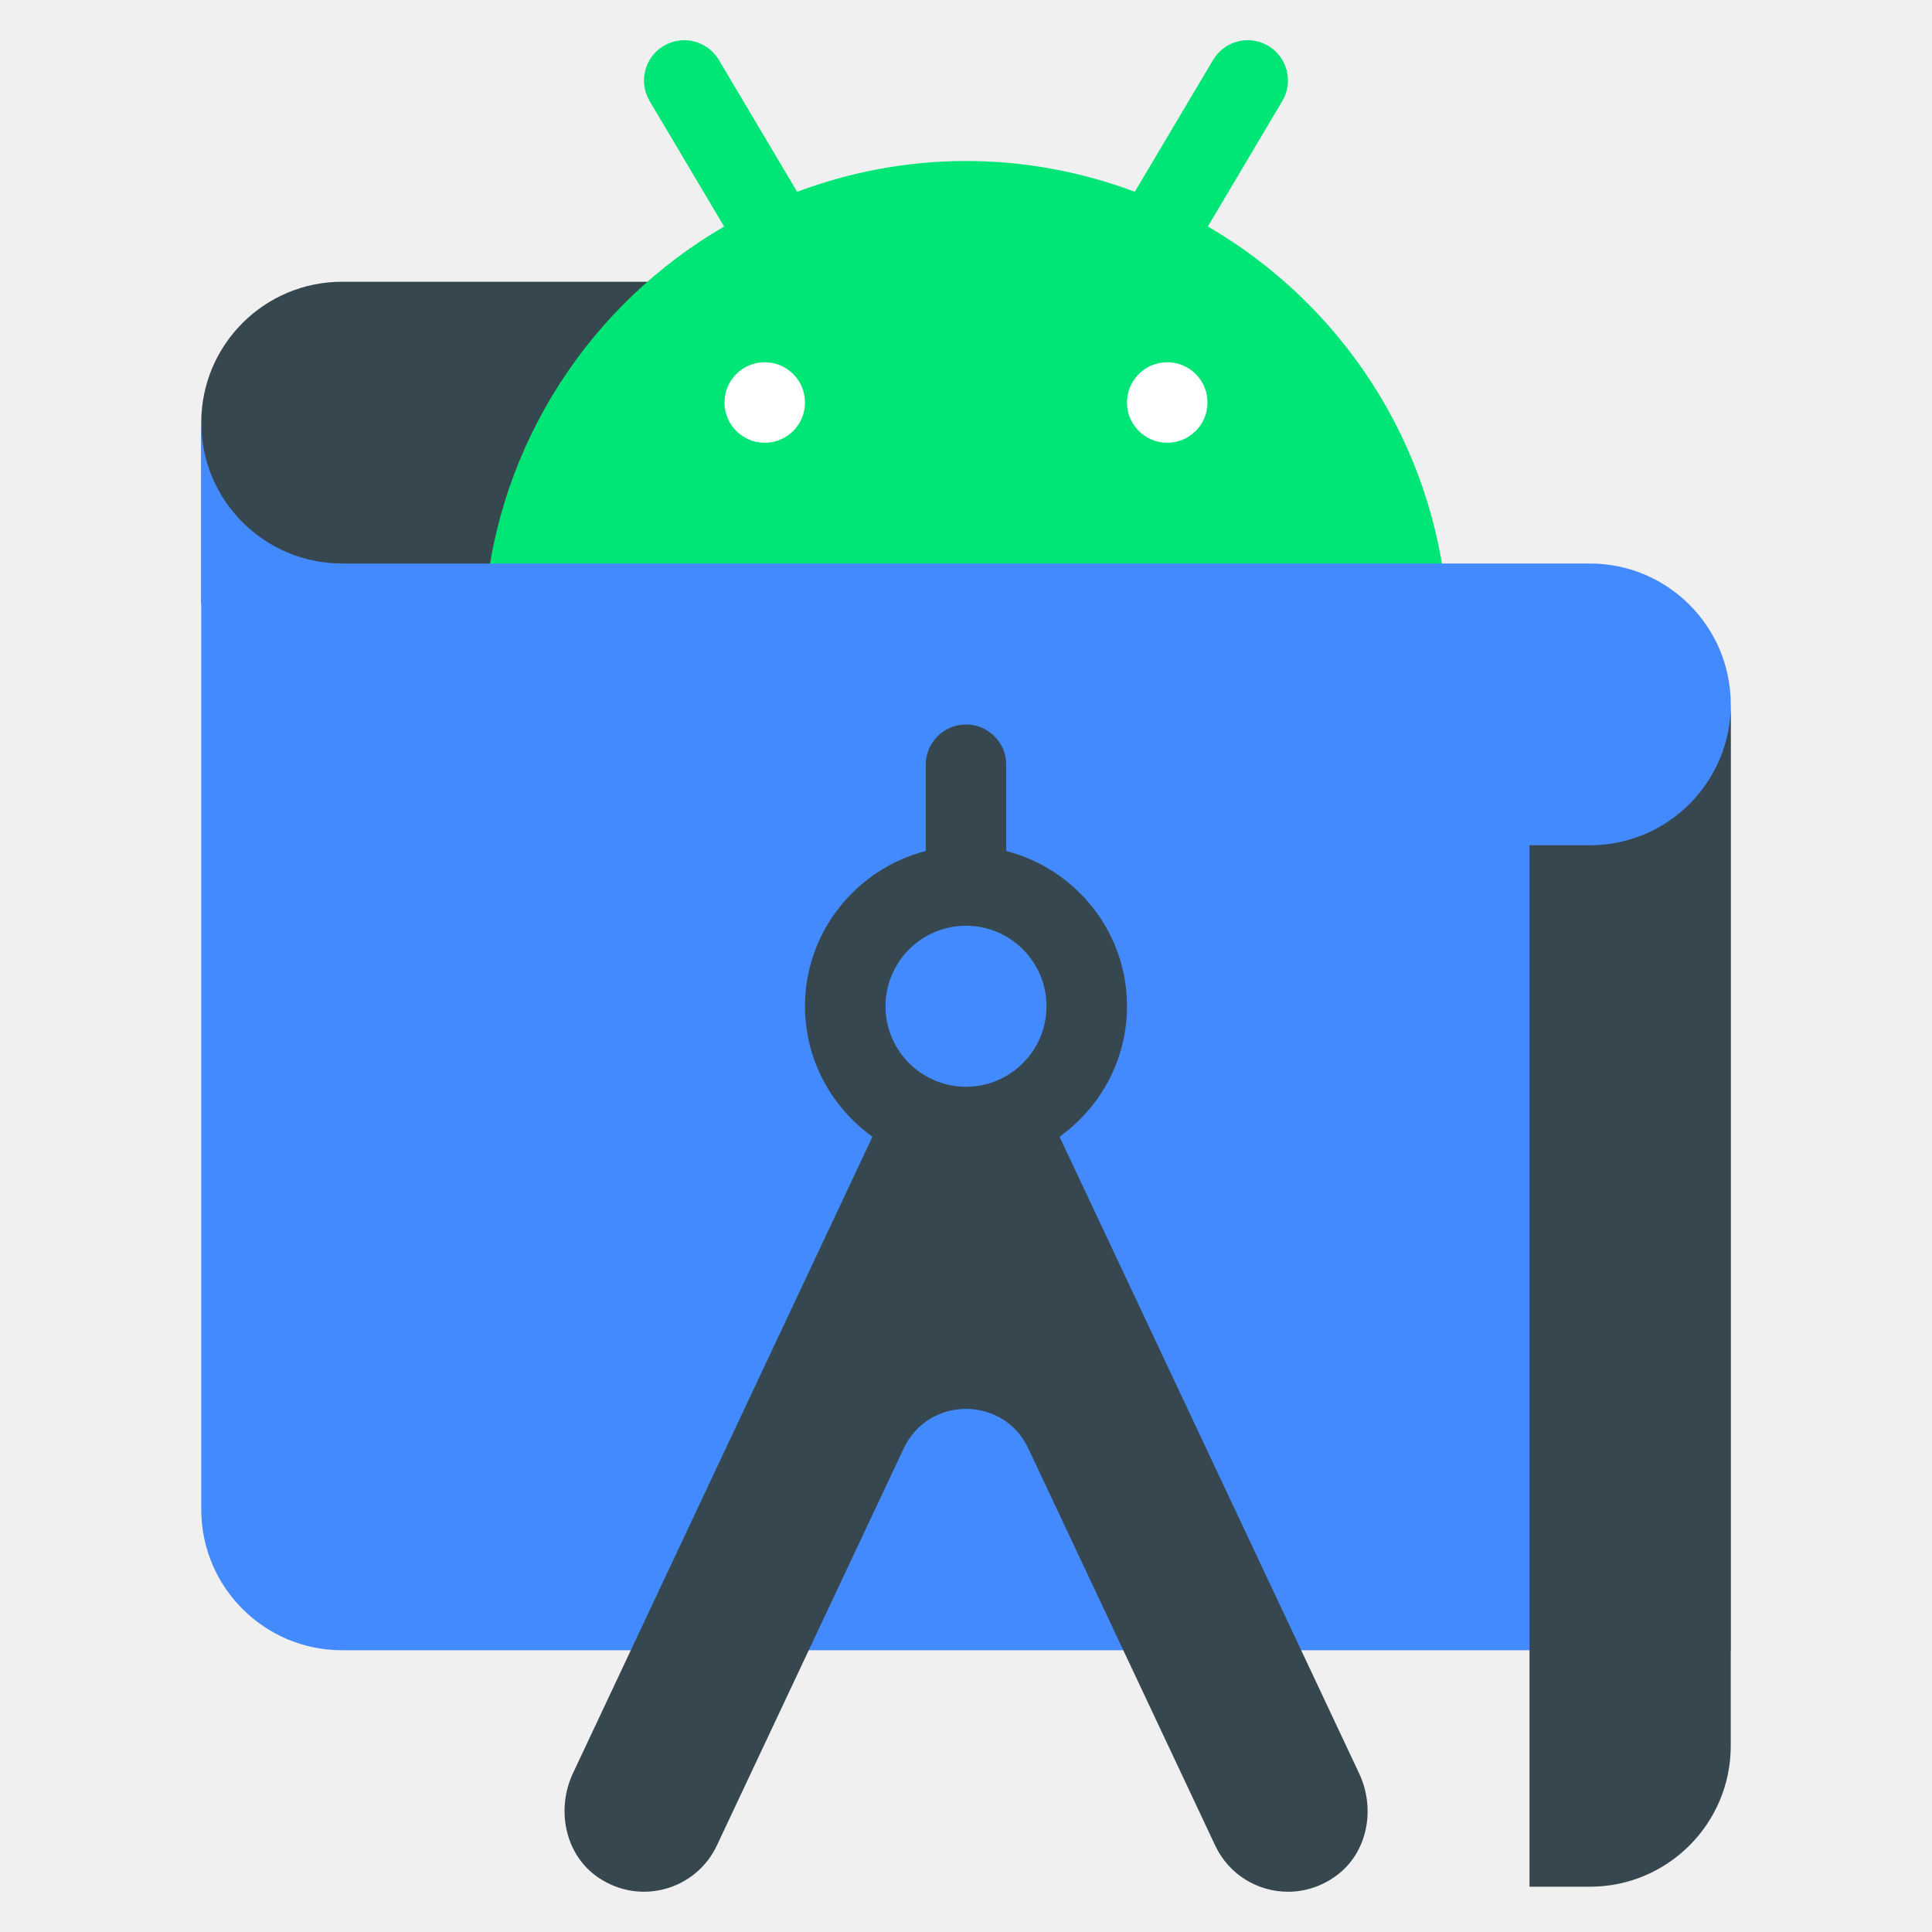
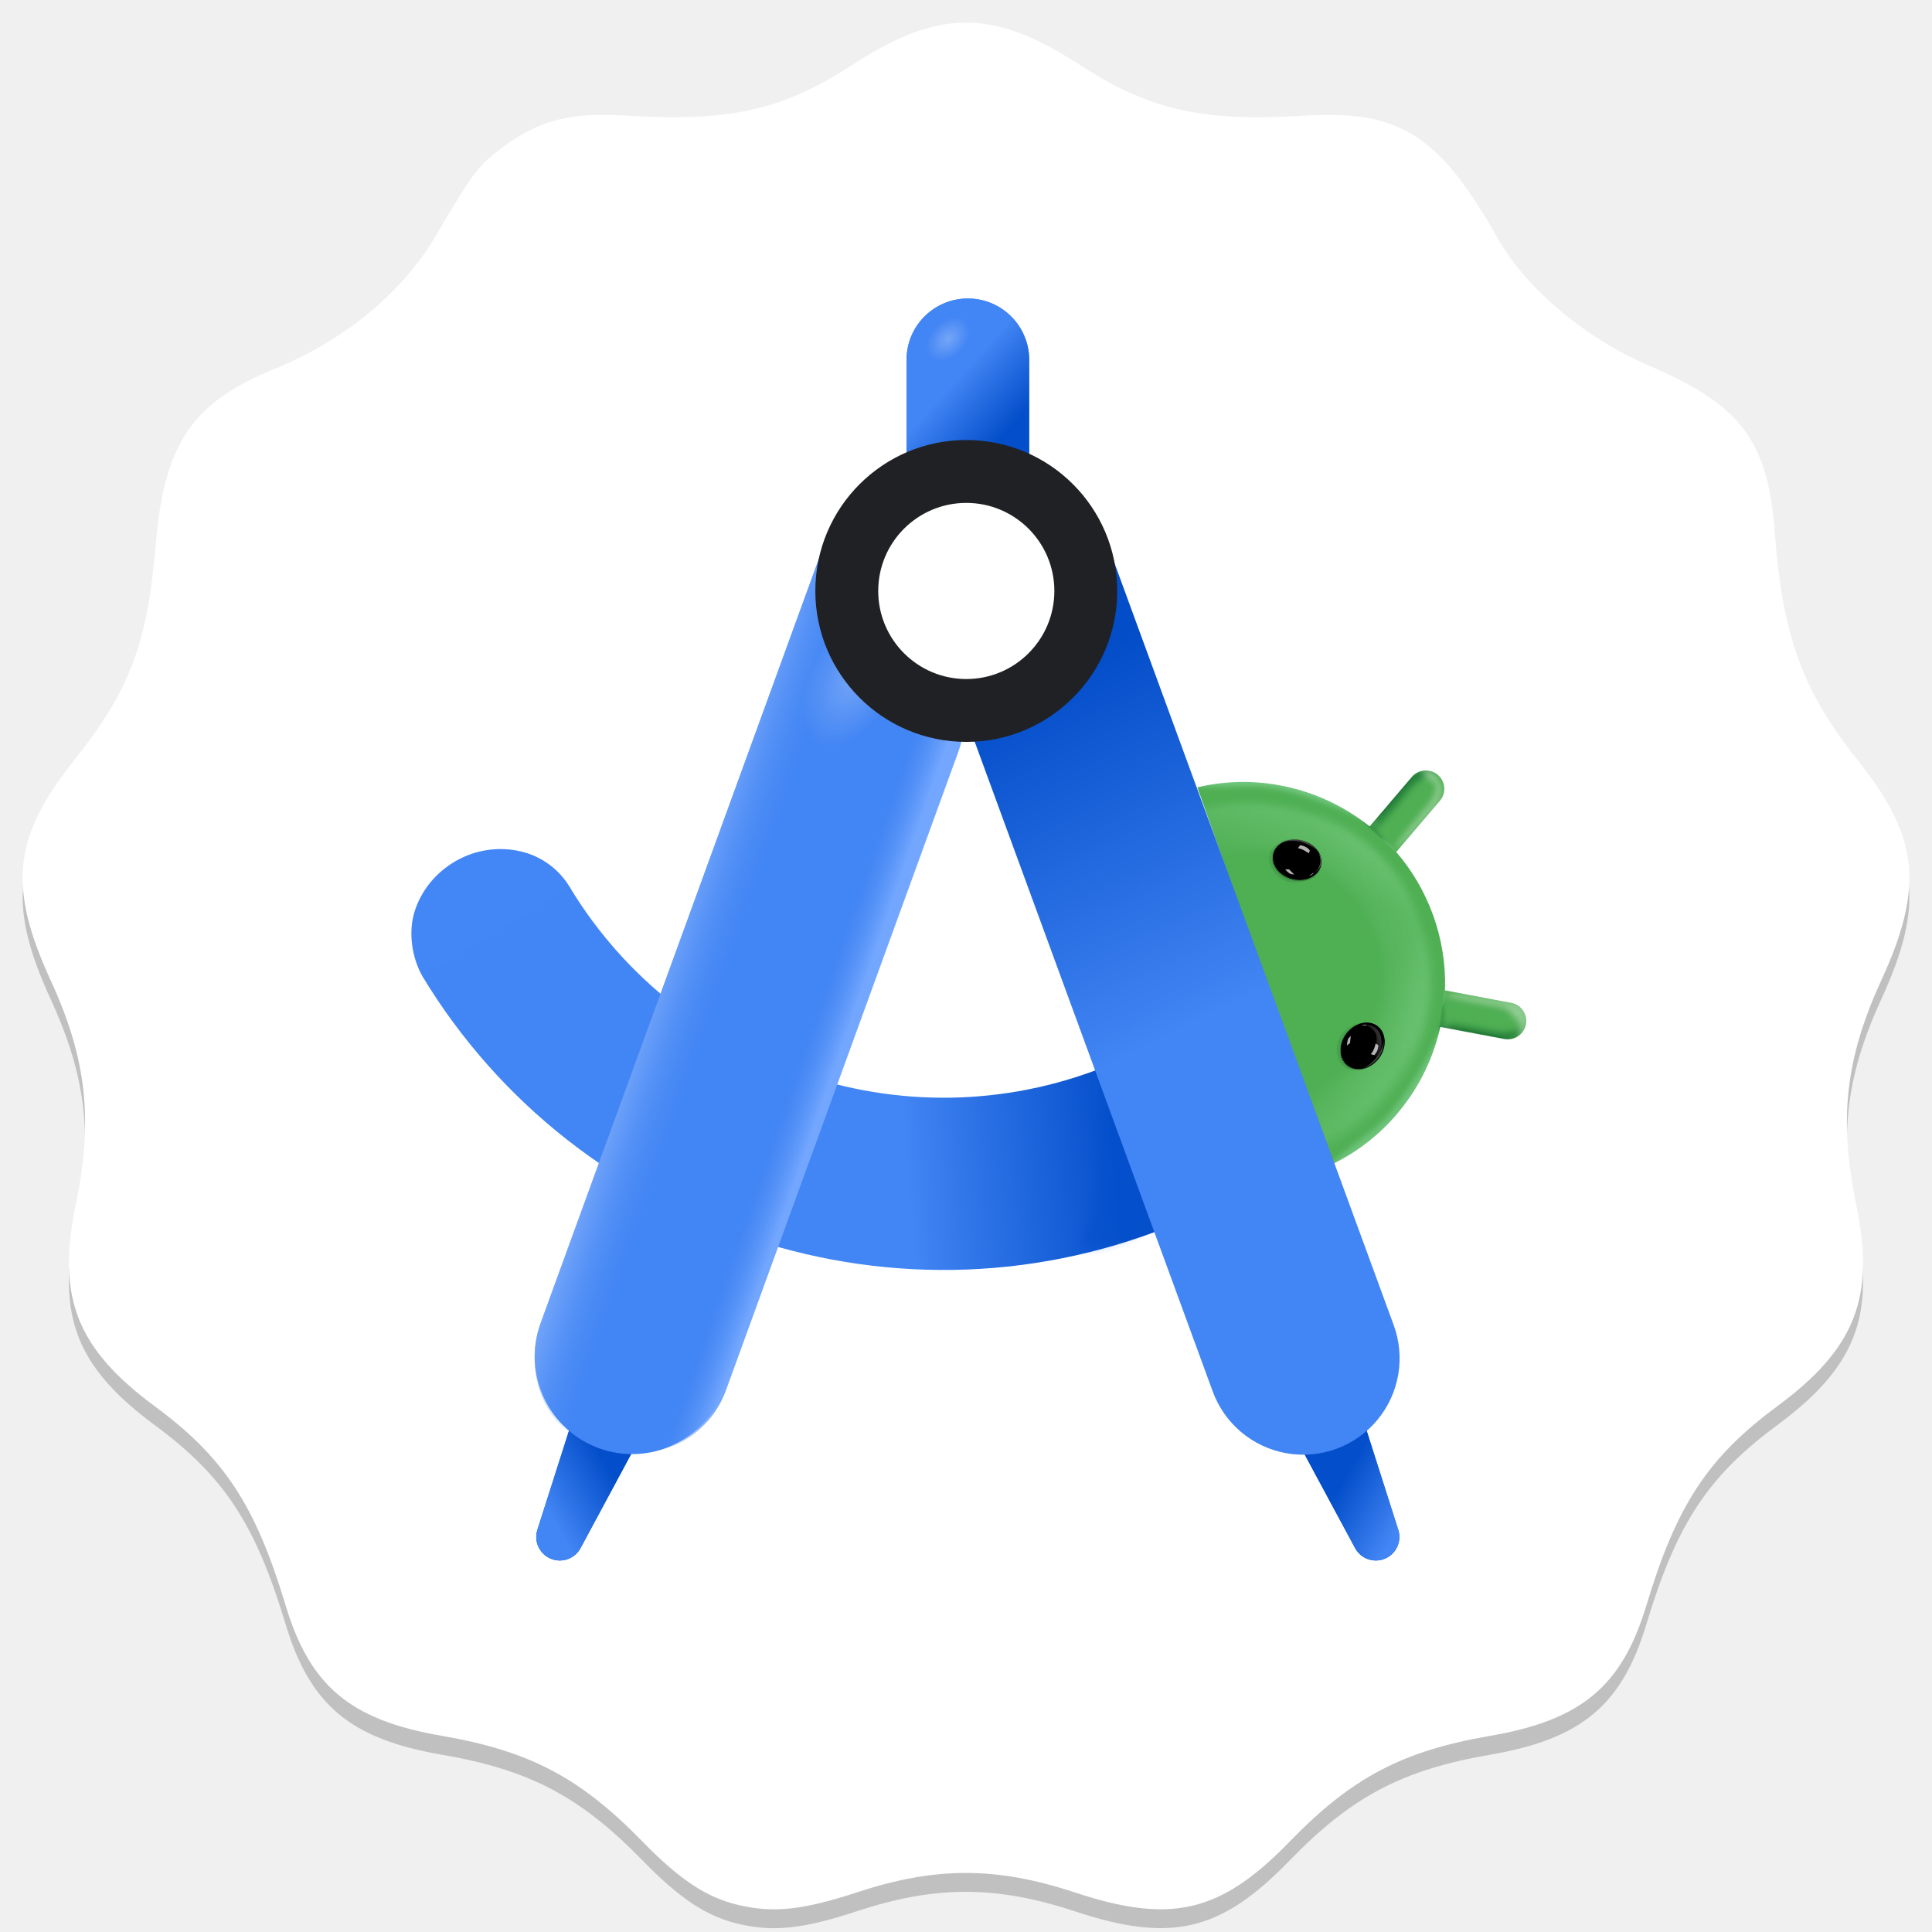
- <svg xmlns="http://www.w3.org/2000/svg" viewBox="0 0 48 48" width="48px" height="48px">
-   <path fill="#37474f" d="M18.125,7L18,15H5c0,0,0-2.567,0-4.5S6.567,7,8.5,7S18.125,7,18.125,7z" />
-   <path fill="#00e676" d="M30.009,5.627l1.85-3.117c0.282-0.475,0.125-1.089-0.349-1.371c-0.475-0.283-1.088-0.125-1.371,0.349 l-1.945,3.276C26.889,4.276,25.478,4,24,4s-2.889,0.276-4.195,0.765L17.86,1.489c-0.282-0.474-0.895-0.632-1.371-0.349 c-0.475,0.282-0.631,0.896-0.349,1.371l1.85,3.117c-3.301,1.92-5.608,5.362-5.94,9.373H35.95 C35.618,10.989,33.311,7.547,30.009,5.627z" />
-   <circle cx="19" cy="10" r="1" fill="#fff" />
-   <circle cx="29" cy="10" r="1" fill="#fff" />
-   <path fill="#448aff" d="M39.5,14c-0.494,0-30.14,0-31,0C6.567,14,5,12.433,5,10.5c0,0.001,0,25.067,0,27S6.567,41,8.5,41 C9.36,41,43,41,43,41s0-21.567,0-23.5S41.433,14,39.5,14z" />
-   <path fill="#37474f" d="M39.5,21c-0.342,0-0.871,0-1.5,0v25.875c0.629,0,1.158,0,1.5,0c1.933,0,3.5-1.567,3.5-3.5 S43,17.5,43,17.5C43,19.433,41.433,21,39.5,21z" />
-   <path fill="#37474f" d="M33.768,44.061l-7.444-15.819C27.335,27.515,28,26.337,28,25c0-1.858-1.28-3.411-3-3.858V19 c0-0.552-0.448-1-1-1s-1,0.448-1,1v2.142c-1.72,0.447-3,2-3,3.858c0,1.337,0.665,2.515,1.676,3.242l-7.44,15.811 c-0.424,0.901-0.201,2.025,0.62,2.588c1.047,0.718,2.437,0.309,2.954-0.79l4.643-9.866c0.616-1.309,2.479-1.309,3.095,0l4.643,9.866 C30.531,46.576,31.25,47,32.001,47c0.411,0,0.832-0.128,1.203-0.402C33.982,46.024,34.18,44.936,33.768,44.061z M24,23 c1.103,0,2,0.897,2,2s-0.897,2-2,2s-2-0.897-2-2S22.897,23,24,23z" />
+ <svg xmlns="http://www.w3.org/2000/svg" width="60" height="60" fill="none">
+   <g clip-path="url(#a)">
+     <path fill="#000" d="M22.927 59.746c-.99-.234-1.817-.783-2.976-1.971-1.935-1.986-3.506-2.812-6.236-3.282-2.831-.488-4.09-1.54-4.846-4.054-.934-3.104-1.91-4.59-4.055-6.174-2.433-1.797-3.057-3.381-2.463-6.253.55-2.66.34-4.55-.778-6.982-1.332-2.9-1.168-4.45.725-6.827 1.735-2.18 2.28-3.62 2.54-6.716.262-3.125 1.132-4.407 3.692-5.445 2.138-.866 3.966-2.37 4.98-4.094 1.172-1.995 1.343-2.223 2.069-2.765 1.172-.874 2.12-1.117 3.924-1.004 3.135.197 4.815-.18 6.92-1.55 2.745-1.787 4.409-1.787 7.154 0 2.105 1.37 3.785 1.747 6.92 1.55 2.964-.185 4.197.593 6.004 3.789.896 1.584 2.726 3.125 4.73 3.982 2.852 1.221 3.682 2.336 3.892 5.232.228 3.136.871 4.89 2.575 7.02 1.897 2.373 2.062 3.925.728 6.828-1.117 2.431-1.327 4.322-.777 6.982.593 2.872-.03 4.456-2.464 6.253-2.144 1.584-3.12 3.07-4.054 6.174-.757 2.514-2.015 3.566-4.847 4.054-2.735.47-4.308 1.3-6.235 3.288-2.137 2.204-3.67 2.567-6.657 1.58-2.443-.808-4.325-.811-6.759-.013-1.704.56-2.613.657-3.706.398Z" opacity=".2" />
+     <path fill="#fff" d="M22.927 59.16c-.99-.234-1.817-.783-2.976-1.971-1.935-1.986-3.506-2.812-6.236-3.282-2.831-.488-4.09-1.54-4.846-4.054-.934-3.104-1.91-4.59-4.055-6.174-2.433-1.797-3.057-3.381-2.463-6.253.55-2.66.34-4.55-.778-6.982-1.332-2.9-1.168-4.45.725-6.827 1.735-2.18 2.28-3.62 2.54-6.716.262-3.125 1.132-4.407 3.692-5.445 2.138-.866 3.966-2.37 4.98-4.094 1.172-1.995 1.343-2.223 2.069-2.765 1.172-.874 2.12-1.117 3.924-1.004 3.135.197 4.815-.18 6.92-1.55 2.745-1.787 4.409-1.787 7.154 0 2.105 1.37 3.785 1.747 6.92 1.55 2.964-.185 4.197.593 6.004 3.789.896 1.584 2.726 3.125 4.73 3.982 2.852 1.221 3.682 2.336 3.892 5.232.228 3.136.871 4.89 2.575 7.02 1.897 2.373 2.062 3.925.728 6.828-1.117 2.432-1.327 4.323-.777 6.982.593 2.872-.03 4.456-2.464 6.253-2.144 1.584-3.12 3.07-4.054 6.174-.757 2.514-2.015 3.566-4.847 4.054-2.735.47-4.308 1.3-6.235 3.288-2.137 2.204-3.67 2.567-6.657 1.58-2.443-.808-4.325-.811-6.759-.013-1.704.56-2.613.657-3.706.398Z" />
+     <path fill="#034ECA" d="M43.424 47.509a.731.731 0 0 1-1.34.569l-1.761-3.27a1.076 1.076 0 1 1 1.972-.837l1.129 3.538Z" />
+     <path fill="url(#b)" d="M43.424 47.509a.731.731 0 0 1-1.34.569l-1.761-3.27a1.076 1.076 0 1 1 1.972-.837l1.129 3.538Z" />
+     <mask id="c" width="11" height="14" x="37" y="23" maskUnits="userSpaceOnUse" style="mask-type:alpha">
+       <path fill="#fff" d="M42.048 35.775a6.204 6.204 0 0 0 1.69-1.636 6.252 6.252 0 0 0 .992-2.246l.013.002.74.14a1829.466 1829.466 0 0 0 1.24.233.58.58 0 0 0 .49-.14.567.567 0 0 0 .087-.745.57.57 0 0 0-.365-.239 359.59 359.59 0 0 0-.519-.097l-.721-.136-.74-.14-.08-.014.002-.062a6.232 6.232 0 0 0-.357-2.235l-.022-.06a6.241 6.241 0 0 0-1.137-1.941c.017-.02.033-.04.05-.058l.488-.572.476-.558.342-.401a.578.578 0 0 0 .135-.416.596.596 0 0 0-.049-.19.569.569 0 0 0-.567-.334.573.573 0 0 0-.39.198l-.342.401-.476.559-.488.571-.005.005a6.298 6.298 0 0 0-3.723-1.377 6.246 6.246 0 0 0-1.628.163l4.144 11.729c.247-.12.489-.254.72-.404Z" />
+     </mask>
+     <g mask="url(#c)">
+       <path fill="#4FAF53" d="m48.373 33.769-4.42-12.526-7.047 2.487 4.42 12.525 7.047-2.486Z" />
+       <g filter="url(#d)" opacity=".8">
+         <path fill="url(#e)" fill-opacity=".3" d="M44.17 29.065c-.438 1.55-1.767-1.91-4.157-2.584-2.39-.675-5.331 1.58-4.894.03.78-1.138 2.872-2.007 5.262-1.332 2.39.674 3.81 2.694 3.789 3.886Z" />
+       </g>
+       <g filter="url(#f)" opacity=".7">
+         <path fill="url(#g)" fill-opacity=".4" d="M43.869 28.213c-1.314-.933-.177 2.595-1.614 4.62-1.438 2.025-5.143 2.116-3.83 3.049 1.322.395 3.496-.24 4.933-2.265 1.437-2.025 1.275-4.49.51-5.404Z" />
+       </g>
+       <g filter="url(#h)" opacity=".6">
+         <path fill="#8BD8A0" d="M38.761 23.716c-1.668.052-3.016.252-3.01.445.006.194 1.364.308 3.032.255 1.668-.052 3.998 1.338 3.992 1.144-.006-.193-2.346-1.897-4.014-1.844Z" />
+       </g>
+       <g filter="url(#i)" opacity=".5">
+         <path fill="#8BD8A0" d="M42.99 35.697c-1.333 1.006-2.507 1.696-2.624 1.542-.116-.155.869-1.095 2.2-2.102 1.332-1.006 2.274-3.55 2.39-3.396.117.155-.635 2.95-1.967 3.956Z" />
+       </g>
+       <g filter="url(#j)" opacity=".7">
+         <path fill="#0D652D" d="M43.605 24.693c-.61.746-.906 1.083-.972 1.03-.066-.055.124-.48.733-1.225.375-.935 1.49-.48 1.556-.426.066.054-.537-.443-1.317.621Z" />
+       </g>
+       <g filter="url(#k)" opacity=".1">
+         <path fill="#000" d="M42.517 25.66c.057.043.508-.451 1.007-1.105.5-.653.858-1.218.801-1.261-.057-.044-.508.45-1.007 1.104-.5.654-.858 1.218-.801 1.262Z" />
+       </g>
+       <g filter="url(#l)" opacity=".3">
+         <path fill="#fff" d="M44.207 25.143c-.637.78-.924 1.152-.871 1.195.053.043.425-.259 1.062-1.04.916-.858-.034-1.489-.122-1.362-.26.277.845.174-.069 1.207Z" />
+       </g>
+       <path fill="url(#m)" fill-opacity=".9" d="M43.915 23.421c-.276.198-.312.622-.08.947.234.326.646.43.923.231.276-.198.312-.622.08-.947-.234-.325-.646-.428-.923-.23Z" opacity=".15" />
+       <path fill="url(#n)" fill-opacity=".9" d="M46.648 30.881c-.276.198-.312.622-.079.947.233.326.645.43.922.231.276-.197.312-.621.08-.947-.233-.325-.646-.428-.923-.23Z" opacity=".15" />
+       <g filter="url(#o)" opacity=".1">
+         <path fill="#000" d="M44.664 31.875c.016-.07.68.022 1.481.204.802.182 1.44.387 1.423.456-.016.07-.678-.021-1.48-.203-.802-.183-1.44-.387-1.424-.457Z" />
+       </g>
+       <mask id="p" width="2" height="3" x="44" y="30" maskUnits="userSpaceOnUse" style="mask-type:alpha">
+         <path fill="#000" d="M44.685 31.969c.075-.34.149-1.079.176-1.406l.727-.047-.09 2.084c-.302-.069-.888-.292-.813-.631Z" />
+       </mask>
+       <g mask="url(#p)">
+         <g filter="url(#q)" opacity=".3" style="mix-blend-mode:multiply">
+           <path fill="#0D652D" d="M44.85 32.118c.036-.57.006-1.037-.065-1.042-.072-.004-.113.435-.148 1.006-.035.571-.05 1.059.022 1.063.071.004.157-.455.192-1.027Z" />
+         </g>
+         <g filter="url(#r)" opacity=".3" style="mix-blend-mode:screen">
+           <path fill="#81C995" d="M44.888 30.961c.02-.162.01-.297-.022-.3-.032-.005-.054.12-.073.282-.019.163-.029.302.003.306.032.003.073-.125.092-.288Z" />
+         </g>
+       </g>
+       <mask id="s" width="2" height="3" x="42" y="24" maskUnits="userSpaceOnUse" style="mask-type:alpha">
+         <path fill="#000" d="M42.368 25.576c.275.21.808.73 1.04.962l.585-.431-1.41-1.537c-.186.247-.491.794-.215 1.006Z" />
+       </mask>
+       <g mask="url(#s)">
+         <g filter="url(#t)" opacity=".3" style="mix-blend-mode:multiply">
+           <path fill="#0D652D" d="M42.398 25.355c.395.415.672.79.62.84-.051.05-.366-.26-.76-.675-.394-.415-.72-.778-.667-.827.052-.05.413.247.807.662Z" />
+         </g>
+         <g filter="url(#u)" opacity=".3" style="mix-blend-mode:screen">
+           <path fill="#81C995" d="M43.172 26.216c.119.112.198.222.176.245-.022.023-.118-.058-.237-.17-.12-.112-.217-.212-.195-.236.022-.023.137.05.256.161Z" />
+         </g>
+       </g>
+       <g filter="url(#v)" opacity=".7">
+         <path fill="#0D652D" d="M46.147 32.003c-.947-.176-1.391-.242-1.407-.159-.015.084.404.286 1.35.462.89.472 1.448-.595 1.464-.68.016-.083-.125.687-1.407.377Z" />
+       </g>
+       <g filter="url(#w)" opacity=".3">
+         <path fill="#fff" d="M46.311 31.245c-.963-.18-1.41-.277-1.396-.348.013-.07.48-.086 1.444.093 1.576.036 1.76 1.145.94 1.242-.36-.025.341-.798-.988-.987Z" />
+       </g>
+     </g>
+     <path fill="url(#x)" fill-opacity=".7" d="M40.676 26.848c-.078.192-.057.384.05.427.105.043.255-.078.334-.27.078-.193.056-.384-.05-.428-.105-.043-.255.078-.334.27Z" />
+     <path fill="url(#y)" fill-opacity=".7" d="M42.527 32.114c-.182-.1-.285-.263-.23-.363.055-.1.248-.1.43 0s.285.263.23.363c-.055.1-.248.1-.43 0Z" />
+     <g filter="url(#z)" opacity=".09" style="mix-blend-mode:multiply">
+       <path fill="#011B04" d="M40.168 27.407c.5.022.707-.26.747-.404.293-.476-.182-.81-.404-.881-.222-.072-.598-.157-.955.181-.356.338-.013 1.076.612 1.104Z" />
+     </g>
+     <g filter="url(#A)" opacity=".09" style="mix-blend-mode:multiply">
+       <path fill="#011B04" d="M41.781 31.999c.373-.33.71-.24.831-.154.524.188.366.745.239.94-.127.195-.365.496-.853.456-.487-.04-.683-.83-.217-1.242Z" />
+     </g>
+     <path fill="#000" d="M41.859 33.096c.28.21.714.107.968-.23.254-.338.232-.782-.048-.993-.28-.21-.714-.107-.968.23-.254.338-.233.782.048.993Z" />
+     <g filter="url(#B)">
+       <path fill="#000" d="M40.132 27.302c.41.104.81-.08.894-.413.084-.332-.18-.685-.59-.788-.41-.104-.81.08-.894.413-.084.332.18.685.59.788Z" />
+     </g>
+     <g filter="url(#C)">
+       <path fill="#000" d="M41.82 32.1c.253-.338.681-.445.955-.239.274.206.29.646.036.983-.254.338-.682.445-.956.24-.274-.206-.29-.647-.036-.984Z" />
+     </g>
+     <mask id="D" width="3" height="2" x="39" y="26" maskUnits="userSpaceOnUse" style="mask-type:alpha">
+       <path fill="#202124" d="M40.132 27.302c.41.104.81-.081.894-.413.084-.332-.18-.685-.59-.789-.41-.103-.81.082-.894.414-.084.332.18.685.59.788Z" />
+     </mask>
+     <g mask="url(#D)">
+       <g filter="url(#E)">
+         <path fill="#D8D8D8" fill-opacity=".29" d="M40.481 26.173c-.333-.12-.643-.037-.762.034.231-.142.484-.21.802-.092a.898.898 0 0 1 .425.372c.018.03.032.054.04.072l-.04-.072a1.13 1.13 0 0 0-.034-.05c-.06-.077-.172-.171-.43-.264Z" />
+       </g>
+       <g filter="url(#F)" opacity=".8">
+         <path fill="url(#G)" d="M40.754 27.148c.335-.217.268-.529.193-.658.094.101.103.339.031.466a.513.513 0 0 1-.224.192Z" />
+       </g>
+     </g>
+     <mask id="H" width="2" height="3" x="41" y="31" maskUnits="userSpaceOnUse" style="mask-type:alpha">
+       <path fill="#202124" d="M41.82 32.1c.254-.338.682-.445.956-.239.274.206.29.646.036.983-.254.338-.682.445-.956.24-.274-.206-.29-.647-.036-.984Z" />
+     </mask>
+     <g mask="url(#H)">
+       <path fill="url(#I)" d="M42.86 32.124a.466.466 0 0 0-.536-.294.517.517 0 0 1 .389.249c.106.185-.029.529-.11.677l.146.06a.681.681 0 0 0 .11-.692Z" />
+       <g filter="url(#J)">
+         <path fill="#D8D8D8" fill-opacity=".29" d="M42.798 32.761c-.184.303-.477.433-.615.452.27-.035.508-.14.682-.431a.897.897 0 0 0 .097-.557.652.652 0 0 0-.014-.08c.003.023.01.049.014.08l.006.06c.002.098-.027.242-.17.476Z" />
+       </g>
+     </g>
+     <g filter="url(#K)" opacity=".8">
+       <path fill="#E2DCE1" d="M40.68 26.417c-.069-.114-.23-.16-.302-.17l-.07.094a.57.57 0 0 1 .155.049c.066.032.145.087.177.11l.04-.083Z" />
+     </g>
+     <g filter="url(#L)" opacity=".8">
+       <path fill="#E2DCE1" d="M42.801 32.452c.02.13-.072.264-.12.316l-.11-.03a.55.55 0 0 0 .086-.133c.03-.065.055-.156.064-.193l.08.04Z" />
+     </g>
+     <g fill="#E2DCE1" filter="url(#M)" opacity=".8">
+       <path d="M40.193 27.155a2.826 2.826 0 0 1-.158-.156h-.12a.53.53 0 0 0 .172.147l.106.01ZM40.723 27.175a.591.591 0 0 0 .079-.069l-.042.015a.496.496 0 0 1-.102.077c.01 0 .038-.005.065-.023Z" />
+     </g>
+     <g fill="#E2DCE1" filter="url(#N)" opacity=".8">
+       <path d="M41.952 32.171c-.012.07-.022.177-.025.221l-.093.075a.531.531 0 0 1 .041-.222l.077-.074ZM42.352 31.823a.597.597 0 0 1 .105.004l-.041.015a.487.487 0 0 0-.128.004.133.133 0 0 1 .064-.023Z" />
+     </g>
+     <g filter="url(#O)" opacity=".3">
+       <path fill="url(#P)" fill-opacity=".4" d="M43.092 33.947c-1.52.536.542-2.544-.284-4.886-.826-2.342-4.364-3.446-2.845-3.982 1.379-.018 3.294 1.19 4.12 3.532.827 2.341-.005 4.666-.99 5.336Z" />
+     </g>
+     <g filter="url(#Q)" opacity=".2">
+       <path fill="url(#R)" fill-opacity=".4" d="M43.092 33.947c-1.52.536.542-2.544-.284-4.886-.826-2.342-4.364-3.446-2.845-3.982 1.379-.018 3.294 1.19 4.12 3.532.827 2.341-.005 4.666-.99 5.336Z" />
+     </g>
+     <path fill="#4386F5" d="M17.716 27.587a2.408 2.408 0 0 0-1.549-1.147 2.776 2.776 0 0 0-2.005.296c-.617.35-1.079.913-1.285 1.567-.206.653-.083 1.443.242 2.017l2.378-1.227 2.22-1.506Z" />
+     <path fill="url(#S)" fill-rule="evenodd" d="M17.695 27.552c3.44 5.696 10.644 8.134 16.94 5.444l2.102 4.917c-8.782 3.753-18.82.35-23.62-7.596l4.578-2.765Z" clip-rule="evenodd" />
+     <path fill="#034ECA" d="M16.689 47.509a.731.731 0 0 0 1.34.569l1.76-3.27a1.076 1.076 0 1 0-1.971-.837l-1.129 3.538Z" />
+     <path fill="url(#T)" d="M16.689 47.509a.731.731 0 0 0 1.34.569l1.76-3.27a1.076 1.076 0 1 0-1.971-.837l-1.129 3.538Z" />
+     <path fill="#4285F4" d="M25.674 16.685a3.027 3.027 0 1 1 5.689 2.071l-8.884 24.41a3.027 3.027 0 1 1-5.69-2.07l8.884-24.41Z" />
+     <path fill="url(#U)" d="M19.407 45.143a3.018 3.018 0 0 0 3.14-1.97l7.216-19.828a3.018 3.018 0 0 0-.785-3.247l-9.572 25.045Z" />
+     <path fill="#4285F4" d="M31.962 11.175a1.904 1.904 0 0 0-3.809 0v3.613a1.904 1.904 0 0 0 3.809 0v-3.613Z" />
+     <path fill="url(#V)" d="M31.962 11.175a1.904 1.904 0 0 0-3.809 0v3.613a1.904 1.904 0 0 0 3.809 0v-3.613Z" />
+     <g filter="url(#W)" opacity=".5">
+       <path fill="#044FCB" d="M33.83 38.743c-.744.064.456-.857.273-2.999-.124-1.444.38-2.667 1.124-2.73.744-.064 1.448 1.055 1.572 2.5.617 2.313-2.224 3.166-2.968 3.23Z" />
+     </g>
+     <path fill="url(#X)" d="M28.691 18.728a2.993 2.993 0 0 1 5.62-2.06l8.961 24.456a2.993 2.993 0 1 1-5.62 2.06l-8.96-24.456Z" />
+     <path fill="url(#Y)" d="M27.665 15.716a3.517 3.517 0 0 0-2.441 2.208l-8.422 23.129c-.514 1.41 0 2.934 1.097 3.618l9.766-28.955Z" />
+     <path fill="url(#Z)" fill-opacity=".9" d="M28.5 11.473c.426.427 1.195.35 1.718-.173.522-.522.6-1.292.173-1.719-.427-.426-1.196-.349-1.719.173-.522.523-.6 1.292-.173 1.719Z" opacity=".3" />
+     <path fill="url(#aa)" fill-opacity=".9" d="M24.507 24.556c1.276.737 3.243-.28 4.393-2.272 1.15-1.992 1.048-4.204-.228-4.94-1.277-.738-3.243.28-4.393 2.272-1.15 1.992-1.048 4.204.228 4.94Z" opacity=".3" />
+     <path fill="#fff" d="M30.009 22.064a3.71 3.71 0 1 0 0-7.422 3.71 3.71 0 0 0 0 7.422Z" />
+     <path fill="#202124" fill-rule="evenodd" d="M30.009 15.618a2.734 2.734 0 1 0 0 5.47 2.734 2.734 0 0 0 0-5.47Zm-4.688 2.735a4.687 4.687 0 1 1 9.375 0 4.687 4.687 0 0 1-9.375 0Z" clip-rule="evenodd" />
+   </g>
+   <defs>
+     <filter id="d" width="9.563" height="4.987" x="34.841" y="24.708" color-interpolation-filters="sRGB" filterUnits="userSpaceOnUse">
+       <feFlood flood-opacity="0" result="BackgroundImageFix" />
+       <feBlend in="SourceGraphic" in2="BackgroundImageFix" result="shape" />
+       <feGaussianBlur result="effect1_foregroundBlur_1970_8019" stdDeviation=".117" />
+     </filter>
+     <filter id="f" width="6.998" height="8.636" x="37.797" y="27.708" color-interpolation-filters="sRGB" filterUnits="userSpaceOnUse">
+       <feFlood flood-opacity="0" result="BackgroundImageFix" />
+       <feBlend in="SourceGraphic" in2="BackgroundImageFix" result="shape" />
+       <feGaussianBlur result="effect1_foregroundBlur_1970_8019" stdDeviation=".176" />
+     </filter>
+     <filter id="h" width="7.375" height="2.215" x="35.575" y="23.539" color-interpolation-filters="sRGB" filterUnits="userSpaceOnUse">
+       <feFlood flood-opacity="0" result="BackgroundImageFix" />
+       <feBlend in="SourceGraphic" in2="BackgroundImageFix" result="shape" />
+       <feGaussianBlur result="effect1_foregroundBlur_1970_8019" stdDeviation=".088" />
+     </filter>
+     <filter id="i" width="4.963" height="5.877" x="40.181" y="31.559" color-interpolation-filters="sRGB" filterUnits="userSpaceOnUse">
+       <feFlood flood-opacity="0" result="BackgroundImageFix" />
+       <feBlend in="SourceGraphic" in2="BackgroundImageFix" result="shape" />
+       <feGaussianBlur result="effect1_foregroundBlur_1970_8019" stdDeviation=".088" />
+     </filter>
+     <filter id="j" width="2.775" height="2.282" x="42.386" y="23.68" color-interpolation-filters="sRGB" filterUnits="userSpaceOnUse">
+       <feFlood flood-opacity="0" result="BackgroundImageFix" />
+       <feBlend in="SourceGraphic" in2="BackgroundImageFix" result="shape" />
+       <feGaussianBlur result="effect1_foregroundBlur_1970_8019" stdDeviation=".117" />
+     </filter>
+     <filter id="k" width="1.937" height="2.488" x="42.453" y="23.233" color-interpolation-filters="sRGB" filterUnits="userSpaceOnUse">
+       <feFlood flood-opacity="0" result="BackgroundImageFix" />
+       <feBlend in="SourceGraphic" in2="BackgroundImageFix" result="shape" />
+       <feGaussianBlur result="effect1_foregroundBlur_1970_8019" stdDeviation=".029" />
+     </filter>
+     <filter id="l" width="1.815" height="2.774" x="43.154" y="23.744" color-interpolation-filters="sRGB" filterUnits="userSpaceOnUse">
+       <feFlood flood-opacity="0" result="BackgroundImageFix" />
+       <feBlend in="SourceGraphic" in2="BackgroundImageFix" result="shape" />
+       <feGaussianBlur result="effect1_foregroundBlur_1970_8019" stdDeviation=".088" />
+     </filter>
+     <filter id="o" width="3.021" height=".824" x="44.606" y="31.793" color-interpolation-filters="sRGB" filterUnits="userSpaceOnUse">
+       <feFlood flood-opacity="0" result="BackgroundImageFix" />
+       <feBlend in="SourceGraphic" in2="BackgroundImageFix" result="shape" />
+       <feGaussianBlur result="effect1_foregroundBlur_1970_8019" stdDeviation=".029" />
+     </filter>
+     <filter id="q" width=".492" height="2.303" x="44.491" y="30.959" color-interpolation-filters="sRGB" filterUnits="userSpaceOnUse">
+       <feFlood flood-opacity="0" result="BackgroundImageFix" />
+       <feBlend in="SourceGraphic" in2="BackgroundImageFix" result="shape" />
+       <feGaussianBlur result="effect1_foregroundBlur_1970_8019" stdDeviation=".059" />
+     </filter>
+     <filter id="r" width=".263" height=".729" x="44.705" y="30.59" color-interpolation-filters="sRGB" filterUnits="userSpaceOnUse">
+       <feFlood flood-opacity="0" result="BackgroundImageFix" />
+       <feBlend in="SourceGraphic" in2="BackgroundImageFix" result="shape" />
+       <feGaussianBlur result="effect1_foregroundBlur_1970_8019" stdDeviation=".035" />
+     </filter>
+     <filter id="t" width="1.673" height="1.747" x="41.468" y="24.57" color-interpolation-filters="sRGB" filterUnits="userSpaceOnUse">
+       <feFlood flood-opacity="0" result="BackgroundImageFix" />
+       <feBlend in="SourceGraphic" in2="BackgroundImageFix" result="shape" />
+       <feGaussianBlur result="effect1_foregroundBlur_1970_8019" stdDeviation=".059" />
+     </filter>
+     <filter id="u" width=".579" height=".555" x="42.843" y="25.981" color-interpolation-filters="sRGB" filterUnits="userSpaceOnUse">
+       <feFlood flood-opacity="0" result="BackgroundImageFix" />
+       <feBlend in="SourceGraphic" in2="BackgroundImageFix" result="shape" />
+       <feGaussianBlur result="effect1_foregroundBlur_1970_8019" stdDeviation=".035" />
+     </filter>
+     <filter id="v" width="3.283" height="1.274" x="44.506" y="31.386" color-interpolation-filters="sRGB" filterUnits="userSpaceOnUse">
+       <feFlood flood-opacity="0" result="BackgroundImageFix" />
+       <feBlend in="SourceGraphic" in2="BackgroundImageFix" result="shape" />
+       <feGaussianBlur result="effect1_foregroundBlur_1970_8019" stdDeviation=".117" />
+     </filter>
+     <filter id="w" width="3.215" height="1.735" x="44.739" y="30.672" color-interpolation-filters="sRGB" filterUnits="userSpaceOnUse">
+       <feFlood flood-opacity="0" result="BackgroundImageFix" />
+       <feBlend in="SourceGraphic" in2="BackgroundImageFix" result="shape" />
+       <feGaussianBlur result="effect1_foregroundBlur_1970_8019" stdDeviation=".088" />
+     </filter>
+     <filter id="z" width="1.666" height="1.421" x="39.377" y="26.021" color-interpolation-filters="sRGB" filterUnits="userSpaceOnUse">
+       <feFlood flood-opacity="0" result="BackgroundImageFix" />
+       <feBlend in="SourceGraphic" in2="BackgroundImageFix" result="shape" />
+       <feGaussianBlur result="effect1_foregroundBlur_1970_8019" stdDeviation=".018" />
+     </filter>
+     <filter id="A" width="1.531" height="1.551" x="41.48" y="31.73" color-interpolation-filters="sRGB" filterUnits="userSpaceOnUse">
+       <feFlood flood-opacity="0" result="BackgroundImageFix" />
+       <feBlend in="SourceGraphic" in2="BackgroundImageFix" result="shape" />
+       <feGaussianBlur result="effect1_foregroundBlur_1970_8019" stdDeviation=".018" />
+     </filter>
+     <filter id="B" width="1.539" height="1.283" x="39.508" y="26.072" color-interpolation-filters="sRGB" filterUnits="userSpaceOnUse">
+       <feFlood flood-opacity="0" result="BackgroundImageFix" />
+       <feColorMatrix in="SourceAlpha" result="hardAlpha" values="0 0 0 0 0 0 0 0 0 0 0 0 0 0 0 0 0 0 127 0" />
+       <feOffset dx="-.006" dy=".012" />
+       <feGaussianBlur stdDeviation=".006" />
+       <feComposite in2="hardAlpha" operator="out" />
+       <feColorMatrix values="0 0 0 0 0.016 0 0 0 0 0.231 0 0 0 0 0.067 0 0 0 0.7 0" />
+       <feBlend in2="BackgroundImageFix" result="effect1_dropShadow_1970_8019" />
+       <feBlend in="SourceGraphic" in2="effect1_dropShadow_1970_8019" result="shape" />
+     </filter>
+     <filter id="C" width="1.376" height="1.455" x="41.621" y="31.756" color-interpolation-filters="sRGB" filterUnits="userSpaceOnUse">
+       <feFlood flood-opacity="0" result="BackgroundImageFix" />
+       <feColorMatrix in="SourceAlpha" result="hardAlpha" values="0 0 0 0 0 0 0 0 0 0 0 0 0 0 0 0 0 0 127 0" />
+       <feOffset dx="-.006" dy=".012" />
+       <feGaussianBlur stdDeviation=".006" />
+       <feComposite in2="hardAlpha" operator="out" />
+       <feColorMatrix values="0 0 0 0 0.016 0 0 0 0 0.231 0 0 0 0 0.067 0 0 0 0.7 0" />
+       <feBlend in2="BackgroundImageFix" result="effect1_dropShadow_1970_8019" />
+       <feBlend in="SourceGraphic" in2="effect1_dropShadow_1970_8019" result="shape" />
+     </filter>
+     <filter id="E" width="1.291" height=".527" x="39.707" y="26.044" color-interpolation-filters="sRGB" filterUnits="userSpaceOnUse">
+       <feFlood flood-opacity="0" result="BackgroundImageFix" />
+       <feBlend in="SourceGraphic" in2="BackgroundImageFix" result="shape" />
+       <feGaussianBlur result="effect1_foregroundBlur_1970_8019" stdDeviation=".006" />
+     </filter>
+     <filter id="F" width=".277" height=".663" x="40.751" y="26.487" color-interpolation-filters="sRGB" filterUnits="userSpaceOnUse">
+       <feFlood flood-opacity="0" result="BackgroundImageFix" />
+       <feBlend in="SourceGraphic" in2="BackgroundImageFix" result="shape" />
+       <feGaussianBlur result="effect1_foregroundBlur_1970_8019" stdDeviation=".001" />
+     </filter>
+     <filter id="J" width=".81" height="1.092" x="42.171" y="32.133" color-interpolation-filters="sRGB" filterUnits="userSpaceOnUse">
+       <feFlood flood-opacity="0" result="BackgroundImageFix" />
+       <feBlend in="SourceGraphic" in2="BackgroundImageFix" result="shape" />
+       <feGaussianBlur result="effect1_foregroundBlur_1970_8019" stdDeviation=".006" />
+     </filter>
+     <filter id="K" width=".395" height=".276" x="40.296" y="26.236" color-interpolation-filters="sRGB" filterUnits="userSpaceOnUse">
+       <feFlood flood-opacity="0" result="BackgroundImageFix" />
+       <feBlend in="SourceGraphic" in2="BackgroundImageFix" result="shape" />
+       <feGaussianBlur result="effect1_foregroundBlur_1970_8019" stdDeviation=".006" />
+     </filter>
+     <filter id="L" width=".256" height=".379" x="42.559" y="32.4" color-interpolation-filters="sRGB" filterUnits="userSpaceOnUse">
+       <feFlood flood-opacity="0" result="BackgroundImageFix" />
+       <feBlend in="SourceGraphic" in2="BackgroundImageFix" result="shape" />
+       <feGaussianBlur result="effect1_foregroundBlur_1970_8019" stdDeviation=".006" />
+     </filter>
+     <filter id="M" width=".898" height=".211" x="39.91" y="26.993" color-interpolation-filters="sRGB" filterUnits="userSpaceOnUse">
+       <feFlood flood-opacity="0" result="BackgroundImageFix" />
+       <feBlend in="SourceGraphic" in2="BackgroundImageFix" result="shape" />
+       <feGaussianBlur result="effect1_foregroundBlur_1970_8019" stdDeviation=".003" />
+     </filter>
+     <filter id="N" width=".635" height=".656" x="41.828" y="31.816" color-interpolation-filters="sRGB" filterUnits="userSpaceOnUse">
+       <feFlood flood-opacity="0" result="BackgroundImageFix" />
+       <feBlend in="SourceGraphic" in2="BackgroundImageFix" result="shape" />
+       <feGaussianBlur result="effect1_foregroundBlur_1970_8019" stdDeviation=".003" />
+     </filter>
+     <filter id="O" width="5.301" height="9.398" x="39.354" y="24.844" color-interpolation-filters="sRGB" filterUnits="userSpaceOnUse">
+       <feFlood flood-opacity="0" result="BackgroundImageFix" />
+       <feBlend in="SourceGraphic" in2="BackgroundImageFix" result="shape" />
+       <feGaussianBlur result="effect1_foregroundBlur_1970_8019" stdDeviation=".117" />
+     </filter>
+     <filter id="Q" width="5.301" height="9.398" x="39.354" y="24.844" color-interpolation-filters="sRGB" filterUnits="userSpaceOnUse">
+       <feFlood flood-opacity="0" result="BackgroundImageFix" />
+       <feBlend in="SourceGraphic" in2="BackgroundImageFix" result="shape" />
+       <feGaussianBlur result="effect1_foregroundBlur_1970_8019" stdDeviation=".117" />
+     </filter>
+     <filter id="W" width="3.887" height="6.322" x="33.292" y="32.718" color-interpolation-filters="sRGB" filterUnits="userSpaceOnUse">
+       <feFlood flood-opacity="0" result="BackgroundImageFix" />
+       <feBlend in="SourceGraphic" in2="BackgroundImageFix" result="shape" />
+       <feGaussianBlur result="effect1_foregroundBlur_1970_8019" stdDeviation=".146" />
+     </filter>
+     <linearGradient id="b" x1="42.948" x2="41.02" y1="48.281" y2="47.187" gradientUnits="userSpaceOnUse">
+       <stop stop-color="#4285F4" />
+       <stop offset="1" stop-color="#034ECA" />
+     </linearGradient>
+     <linearGradient id="e" x1="40.404" x2="39.793" y1="25.095" y2="27.261" gradientUnits="userSpaceOnUse">
+       <stop stop-color="#A8F0B9" />
+       <stop offset="1" stop-color="#ADEEBC" stop-opacity="0" />
+     </linearGradient>
+     <linearGradient id="g" x1="43.428" x2="41.593" y1="33.666" y2="32.364" gradientUnits="userSpaceOnUse">
+       <stop stop-color="#A8F0B9" />
+       <stop offset="1" stop-color="#ADEEBC" stop-opacity="0" />
+     </linearGradient>
+     <linearGradient id="G" x1="41.106" x2="40.595" y1="26.476" y2="26.682" gradientUnits="userSpaceOnUse">
+       <stop stop-color="#E2DDE2" />
+       <stop offset="1" stop-color="#E2DDE2" stop-opacity="0" />
+     </linearGradient>
+     <linearGradient id="I" x1="42.888" x2="42.46" y1="32.199" y2="32.35" gradientUnits="userSpaceOnUse">
+       <stop stop-color="#373637" />
+       <stop offset="1" stop-color="#373637" stop-opacity="0" />
+     </linearGradient>
+     <linearGradient id="P" x1="44.165" x2="42.043" y1="28.582" y2="29.331" gradientUnits="userSpaceOnUse">
+       <stop stop-color="#A8F0B9" />
+       <stop offset="1" stop-color="#ADEEBC" stop-opacity="0" />
+     </linearGradient>
+     <linearGradient id="R" x1="44.165" x2="42.043" y1="28.582" y2="29.331" gradientUnits="userSpaceOnUse">
+       <stop stop-color="#A8F0B9" />
+       <stop offset="1" stop-color="#ADEEBC" stop-opacity="0" />
+     </linearGradient>
+     <linearGradient id="S" x1="28.105" x2="37.382" y1="35.54" y2="34.808" gradientUnits="userSpaceOnUse">
+       <stop stop-color="#4285F4" />
+       <stop offset=".703" stop-color="#044FCB" />
+     </linearGradient>
+     <linearGradient id="T" x1="17.509" x2="19.509" y1="47.792" y2="46.612" gradientUnits="userSpaceOnUse">
+       <stop stop-color="#4285F4" />
+       <stop offset="1" stop-color="#034ECA" />
+     </linearGradient>
+     <linearGradient id="U" x1="26.686" x2="25.62" y1="31" y2="30.63" gradientUnits="userSpaceOnUse">
+       <stop stop-color="#73A7FF" />
+       <stop offset="1" stop-color="#5893F6" stop-opacity="0" />
+     </linearGradient>
+     <linearGradient id="V" x1="30.058" x2="31.734" y1="11.401" y2="12.909" gradientUnits="userSpaceOnUse">
+       <stop stop-color="#4285F4" />
+       <stop offset="1" stop-color="#034ECA" />
+     </linearGradient>
+     <linearGradient id="X" x1="31.933" x2="37.002" y1="21.266" y2="31.86" gradientUnits="userSpaceOnUse">
+       <stop stop-color="#034DC9" />
+       <stop offset="1" stop-color="#4285F4" />
+     </linearGradient>
+     <linearGradient id="Y" x1="19.667" x2="22.337" y1="29.995" y2="30.912" gradientUnits="userSpaceOnUse">
+       <stop stop-color="#9BC0FF" />
+       <stop offset="1" stop-color="#5893F6" stop-opacity="0" />
+     </linearGradient>
+     <radialGradient id="m" cx="0" cy="0" r="1" gradientTransform="matrix(-.26822 -.36786 .26657 -.19436 44.337 24.01)" gradientUnits="userSpaceOnUse">
+       <stop stop-color="#fff" />
+       <stop offset=".948" stop-color="#fff" stop-opacity="0" />
+     </radialGradient>
+     <radialGradient id="n" cx="0" cy="0" r="1" gradientTransform="rotate(-126.097 31.536 3.769) scale(.45526 .3299)" gradientUnits="userSpaceOnUse">
+       <stop stop-color="#fff" />
+       <stop offset=".948" stop-color="#fff" stop-opacity="0" />
+     </radialGradient>
+     <radialGradient id="x" cx="0" cy="0" r="1" gradientTransform="rotate(-156.205 23.27 9.157) scale(.17761 .3235)" gradientUnits="userSpaceOnUse">
+       <stop stop-color="#93E19F" />
+       <stop offset="1" stop-color="#93E19F" stop-opacity="0" />
+     </radialGradient>
+     <radialGradient id="y" cx="0" cy="0" r="1" gradientTransform="matrix(-.0815 .15773 -.28727 -.14844 42.627 31.933)" gradientUnits="userSpaceOnUse">
+       <stop stop-color="#93E19F" />
+       <stop offset="1" stop-color="#93E19F" stop-opacity="0" />
+     </radialGradient>
+     <radialGradient id="Z" cx="0" cy="0" r="1" gradientTransform="matrix(-.58937 .5997 -.4178 -.4106 29.445 10.527)" gradientUnits="userSpaceOnUse">
+       <stop stop-color="#fff" />
+       <stop offset=".948" stop-color="#fff" stop-opacity="0" />
+     </radialGradient>
+     <radialGradient id="aa" cx="0" cy="0" r="1" gradientTransform="rotate(119.61 7.2 18.211) scale(2.61787 1.43021)" gradientUnits="userSpaceOnUse">
+       <stop stop-color="#fff" />
+       <stop offset=".948" stop-color="#fff" stop-opacity="0" />
+     </radialGradient>
+     <clipPath id="a">
+       <rect width="60" height="60" fill="#fff" rx="2.344" />
+     </clipPath>
+   </defs>
</svg>
